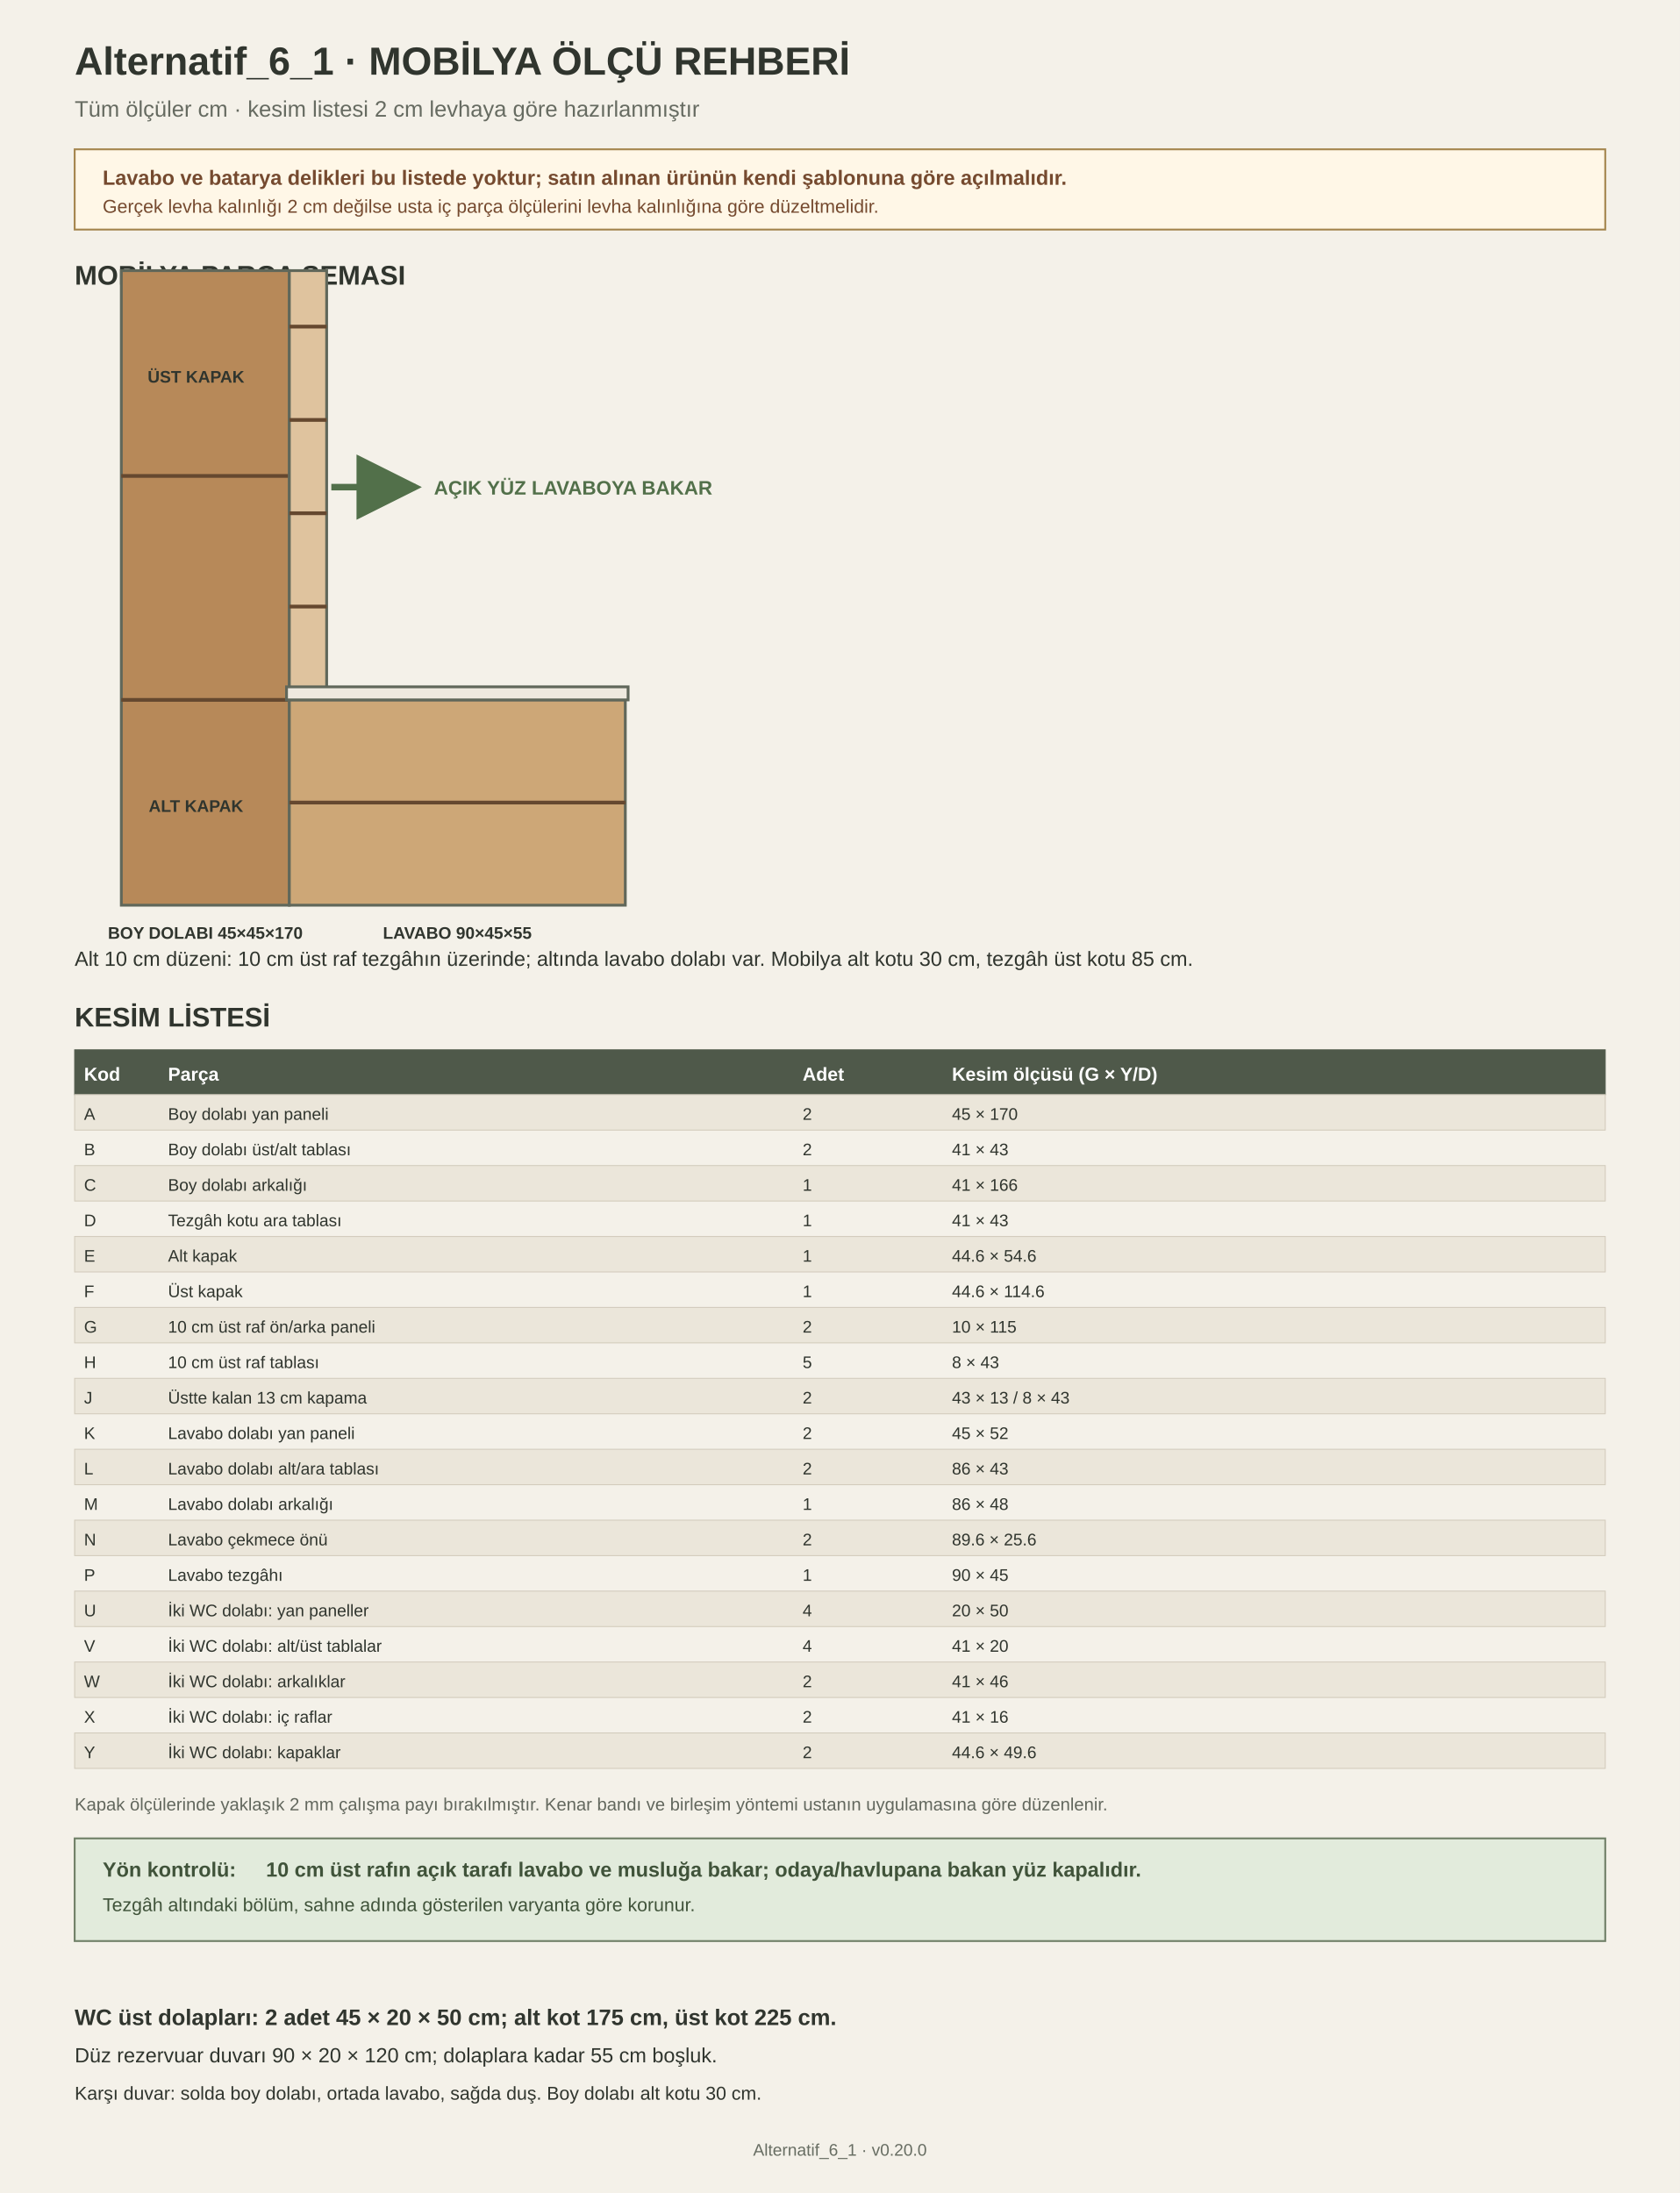
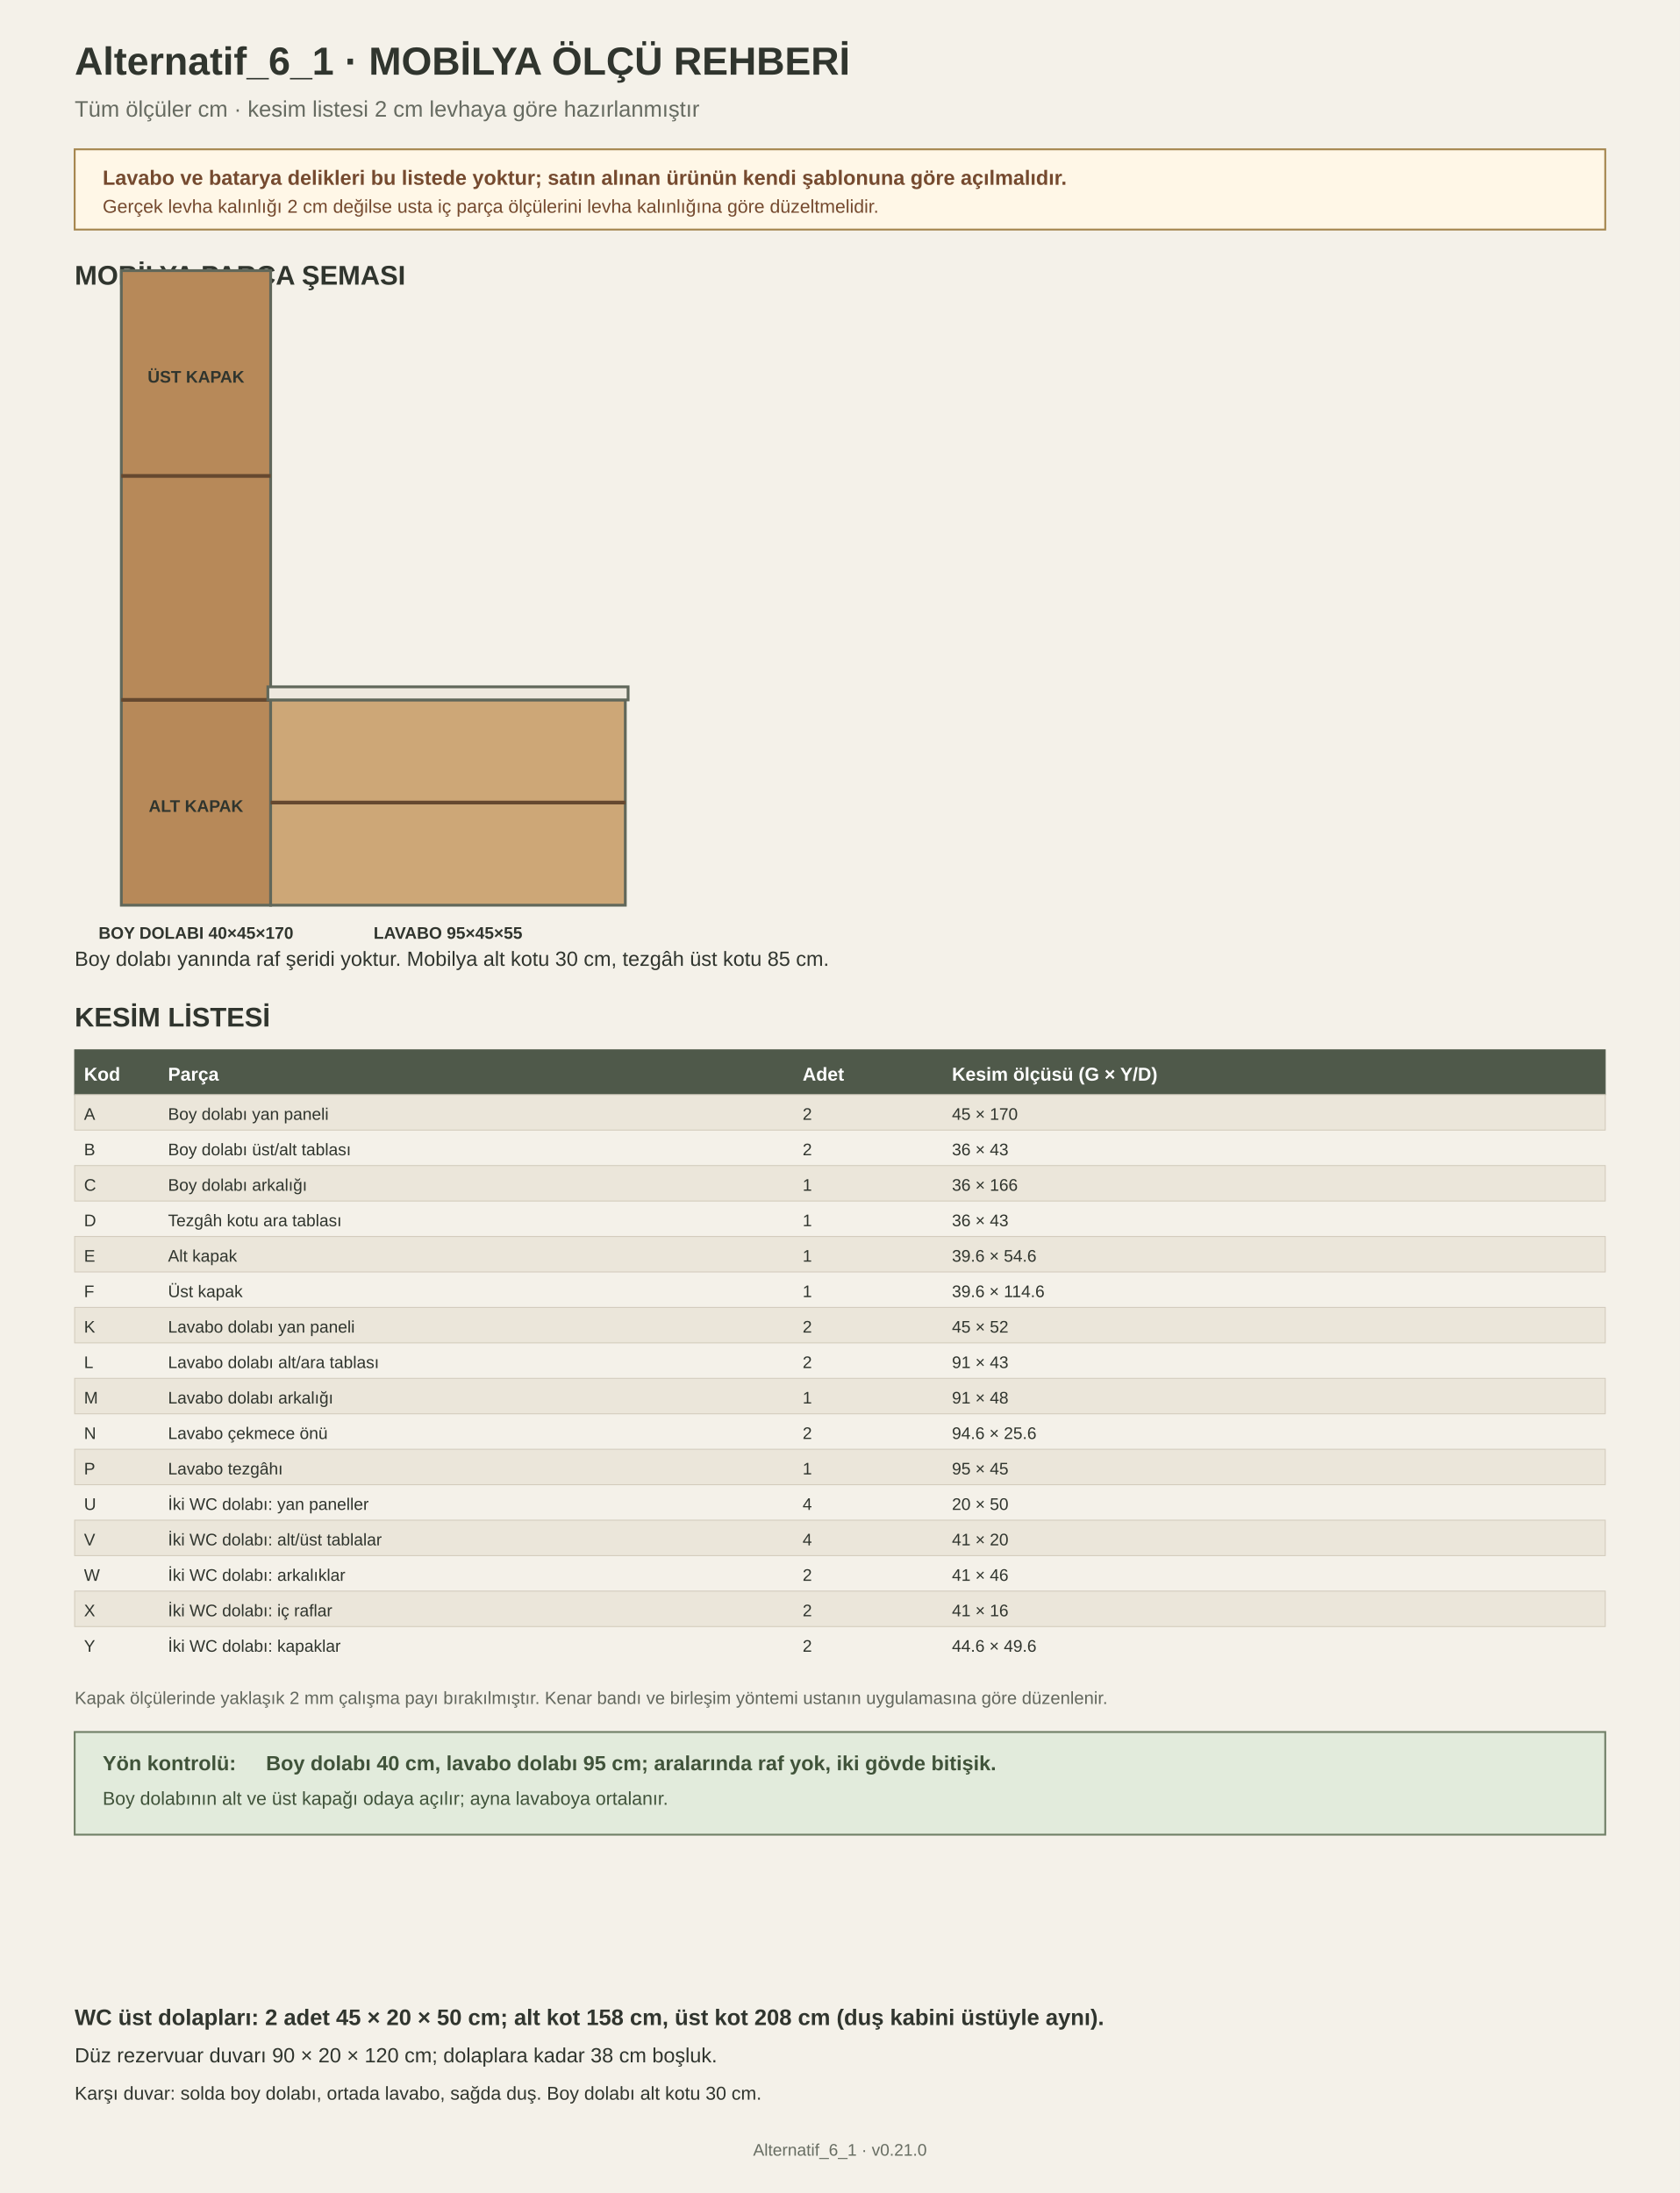
<svg xmlns="http://www.w3.org/2000/svg" width="1800" height="2350" viewBox="0 0 1800 2350">
  <defs>
    <marker id="green-arrow" markerWidth="10" markerHeight="10" refX="9" refY="5" orient="auto">
      <path d="M0 0L10 5L0 10Z" fill="#52704a" />
    </marker>
  </defs>
  <rect width="1800" height="2350" fill="#f4f1e9" />
  <text x="80" y="80" font-family="Arial,sans-serif" font-size="42" font-weight="700" text-anchor="start" fill="#30352e">Alternatif_6_1 · MOBİLYA ÖLÇÜ REHBERİ</text>
  <text x="80" y="125" font-family="Arial,sans-serif" font-size="24" font-weight="400" text-anchor="start" fill="#666b61">Tüm ölçüler cm · kesim listesi 2 cm levhaya göre hazırlanmıştır</text>
  <rect x="80" y="160" width="1640" height="86" fill="#fff7e7" stroke="#a4854d" stroke-width="2" />
  <text x="110" y="198" font-family="Arial,sans-serif" font-size="22" font-weight="700" text-anchor="start" fill="#754a2f">Lavabo ve batarya delikleri bu listede yoktur; satın alınan ürünün kendi şablonuna göre açılmalıdır.</text>
  <text x="110" y="228" font-family="Arial,sans-serif" font-size="20" font-weight="400" text-anchor="start" fill="#754a2f">Gerçek levha kalınlığı 2 cm değilse usta iç parça ölçülerini levha kalınlığına göre düzeltmelidir.</text>
  <text x="80" y="305" font-family="Arial,sans-serif" font-size="29" font-weight="700" text-anchor="start" fill="#30352e">MOBİLYA PARÇA ŞEMASI</text>
-   <rect x="130" y="290.0" width="180.0" height="680.0" fill="#b78959" stroke="#60675a" stroke-width="3" />
-   <line x1="130" y1="510.0" x2="310.0" y2="510.0" stroke="#65482f" stroke-width="4" />
-   <line x1="130" y1="750.0" x2="310.0" y2="750.0" stroke="#65482f" stroke-width="4" />
+   <rect x="130" y="290.0" width="160.0" height="680.0" fill="#b78959" stroke="#60675a" stroke-width="3" />
+   <line x1="130" y1="510.0" x2="290.0" y2="510.0" stroke="#65482f" stroke-width="4" />
+   <line x1="130" y1="750.0" x2="290.0" y2="750.0" stroke="#65482f" stroke-width="4" />
  <text x="210" y="410.0" font-family="Arial,sans-serif" font-size="18" font-weight="700" text-anchor="middle" fill="#30352e">ÜST KAPAK</text>
  <text x="210" y="870.0" font-family="Arial,sans-serif" font-size="18" font-weight="700" text-anchor="middle" fill="#30352e">ALT KAPAK</text>
-   <rect x="310.0" y="290.0" width="40.0" height="460.0" fill="#dfc39e" stroke="#60675a" stroke-width="3" />
-   <line x1="310.0" y1="650.0" x2="350.0" y2="650.0" stroke="#65482f" stroke-width="4" />
-   <line x1="310.0" y1="550.0" x2="350.0" y2="550.0" stroke="#65482f" stroke-width="4" />
-   <line x1="310.0" y1="450.0" x2="350.0" y2="450.0" stroke="#65482f" stroke-width="4" />
-   <line x1="310.0" y1="350.0" x2="350.0" y2="350.0" stroke="#65482f" stroke-width="4" />
-   <line x1="355.0" y1="522.0" x2="445.0" y2="522.0" stroke="#52704a" stroke-width="7" marker-end="url(#green-arrow)" />
-   <text x="465.0" y="530.0" font-family="Arial,sans-serif" font-size="21" font-weight="700" text-anchor="start" fill="#52704a">AÇIK YÜZ LAVABOYA BAKAR</text>
-   <rect x="310.0" y="750.0" width="360.0" height="220.0" fill="#cda777" stroke="#60675a" stroke-width="3" />
-   <line x1="310.0" y1="860.0" x2="670.0" y2="860.0" stroke="#65482f" stroke-width="4" />
-   <rect x="307.0" y="736.0" width="366.0" height="14" fill="#eee9df" stroke="#60675a" stroke-width="3" />
-   <text x="490.0" y="1006" font-family="Arial,sans-serif" font-size="18" font-weight="700" text-anchor="middle" fill="#30352e">LAVABO 90×45×55</text>
-   <text x="220.0" y="1006" font-family="Arial,sans-serif" font-size="18" font-weight="700" text-anchor="middle" fill="#30352e">BOY DOLABI 45×45×170</text>
-   <text x="80" y="1035" font-family="Arial,sans-serif" font-size="22" font-weight="400" text-anchor="start" fill="#30352e">Alt 10 cm düzeni: 10 cm üst raf tezgâhın üzerinde; altında lavabo dolabı var. Mobilya alt kotu 30 cm, tezgâh üst kotu 85 cm.</text>
+   <rect x="290.0" y="750.0" width="380.0" height="220.0" fill="#cda777" stroke="#60675a" stroke-width="3" />
+   <line x1="290.0" y1="860.0" x2="670.0" y2="860.0" stroke="#65482f" stroke-width="4" />
+   <rect x="287.0" y="736.0" width="386.0" height="14" fill="#eee9df" stroke="#60675a" stroke-width="3" />
+   <text x="480.0" y="1006" font-family="Arial,sans-serif" font-size="18" font-weight="700" text-anchor="middle" fill="#30352e">LAVABO 95×45×55</text>
+   <text x="210.0" y="1006" font-family="Arial,sans-serif" font-size="18" font-weight="700" text-anchor="middle" fill="#30352e">BOY DOLABI 40×45×170</text>
+   <text x="80" y="1035" font-family="Arial,sans-serif" font-size="22" font-weight="400" text-anchor="start" fill="#30352e">Boy dolabı yanında raf şeridi yoktur. Mobilya alt kotu 30 cm, tezgâh üst kotu 85 cm.</text>
  <text x="80" y="1100" font-family="Arial,sans-serif" font-size="29" font-weight="700" text-anchor="start" fill="#30352e">KESİM LİSTESİ</text>
  <rect x="80" y="1125" width="1640" height="48" fill="#4f594a" stroke="#4f594a" stroke-width="1" />
  <text x="90" y="1158" font-family="Arial,sans-serif" font-size="20" font-weight="700" text-anchor="start" fill="#fff">Kod</text>
  <text x="180" y="1158" font-family="Arial,sans-serif" font-size="20" font-weight="700" text-anchor="start" fill="#fff">Parça</text>
  <text x="860" y="1158" font-family="Arial,sans-serif" font-size="20" font-weight="700" text-anchor="start" fill="#fff">Adet</text>
  <text x="1020" y="1158" font-family="Arial,sans-serif" font-size="20" font-weight="700" text-anchor="start" fill="#fff">Kesim ölçüsü (G × Y/D)</text>
  <rect x="80" y="1173" width="1640" height="38" fill="#ebe6da" stroke="#d2cbbc" stroke-width="1" />
  <text x="90" y="1200" font-family="Arial,sans-serif" font-size="18" font-weight="400" text-anchor="start" fill="#30352e">A</text>
  <text x="180" y="1200" font-family="Arial,sans-serif" font-size="18" font-weight="400" text-anchor="start" fill="#30352e">Boy dolabı yan paneli</text>
  <text x="860" y="1200" font-family="Arial,sans-serif" font-size="18" font-weight="400" text-anchor="start" fill="#30352e">2</text>
  <text x="1020" y="1200" font-family="Arial,sans-serif" font-size="18" font-weight="400" text-anchor="start" fill="#30352e">45 × 170</text>
  <text x="90" y="1238" font-family="Arial,sans-serif" font-size="18" font-weight="400" text-anchor="start" fill="#30352e">B</text>
  <text x="180" y="1238" font-family="Arial,sans-serif" font-size="18" font-weight="400" text-anchor="start" fill="#30352e">Boy dolabı üst/alt tablası</text>
  <text x="860" y="1238" font-family="Arial,sans-serif" font-size="18" font-weight="400" text-anchor="start" fill="#30352e">2</text>
-   <text x="1020" y="1238" font-family="Arial,sans-serif" font-size="18" font-weight="400" text-anchor="start" fill="#30352e">41 × 43</text>
+   <text x="1020" y="1238" font-family="Arial,sans-serif" font-size="18" font-weight="400" text-anchor="start" fill="#30352e">36 × 43</text>
  <rect x="80" y="1249" width="1640" height="38" fill="#ebe6da" stroke="#d2cbbc" stroke-width="1" />
  <text x="90" y="1276" font-family="Arial,sans-serif" font-size="18" font-weight="400" text-anchor="start" fill="#30352e">C</text>
  <text x="180" y="1276" font-family="Arial,sans-serif" font-size="18" font-weight="400" text-anchor="start" fill="#30352e">Boy dolabı arkalığı</text>
  <text x="860" y="1276" font-family="Arial,sans-serif" font-size="18" font-weight="400" text-anchor="start" fill="#30352e">1</text>
-   <text x="1020" y="1276" font-family="Arial,sans-serif" font-size="18" font-weight="400" text-anchor="start" fill="#30352e">41 × 166</text>
+   <text x="1020" y="1276" font-family="Arial,sans-serif" font-size="18" font-weight="400" text-anchor="start" fill="#30352e">36 × 166</text>
  <text x="90" y="1314" font-family="Arial,sans-serif" font-size="18" font-weight="400" text-anchor="start" fill="#30352e">D</text>
  <text x="180" y="1314" font-family="Arial,sans-serif" font-size="18" font-weight="400" text-anchor="start" fill="#30352e">Tezgâh kotu ara tablası</text>
  <text x="860" y="1314" font-family="Arial,sans-serif" font-size="18" font-weight="400" text-anchor="start" fill="#30352e">1</text>
-   <text x="1020" y="1314" font-family="Arial,sans-serif" font-size="18" font-weight="400" text-anchor="start" fill="#30352e">41 × 43</text>
+   <text x="1020" y="1314" font-family="Arial,sans-serif" font-size="18" font-weight="400" text-anchor="start" fill="#30352e">36 × 43</text>
  <rect x="80" y="1325" width="1640" height="38" fill="#ebe6da" stroke="#d2cbbc" stroke-width="1" />
  <text x="90" y="1352" font-family="Arial,sans-serif" font-size="18" font-weight="400" text-anchor="start" fill="#30352e">E</text>
  <text x="180" y="1352" font-family="Arial,sans-serif" font-size="18" font-weight="400" text-anchor="start" fill="#30352e">Alt kapak</text>
  <text x="860" y="1352" font-family="Arial,sans-serif" font-size="18" font-weight="400" text-anchor="start" fill="#30352e">1</text>
-   <text x="1020" y="1352" font-family="Arial,sans-serif" font-size="18" font-weight="400" text-anchor="start" fill="#30352e">44.6 × 54.6</text>
+   <text x="1020" y="1352" font-family="Arial,sans-serif" font-size="18" font-weight="400" text-anchor="start" fill="#30352e">39.6 × 54.6</text>
  <text x="90" y="1390" font-family="Arial,sans-serif" font-size="18" font-weight="400" text-anchor="start" fill="#30352e">F</text>
  <text x="180" y="1390" font-family="Arial,sans-serif" font-size="18" font-weight="400" text-anchor="start" fill="#30352e">Üst kapak</text>
  <text x="860" y="1390" font-family="Arial,sans-serif" font-size="18" font-weight="400" text-anchor="start" fill="#30352e">1</text>
-   <text x="1020" y="1390" font-family="Arial,sans-serif" font-size="18" font-weight="400" text-anchor="start" fill="#30352e">44.6 × 114.6</text>
+   <text x="1020" y="1390" font-family="Arial,sans-serif" font-size="18" font-weight="400" text-anchor="start" fill="#30352e">39.6 × 114.6</text>
  <rect x="80" y="1401" width="1640" height="38" fill="#ebe6da" stroke="#d2cbbc" stroke-width="1" />
-   <text x="90" y="1428" font-family="Arial,sans-serif" font-size="18" font-weight="400" text-anchor="start" fill="#30352e">G</text>
-   <text x="180" y="1428" font-family="Arial,sans-serif" font-size="18" font-weight="400" text-anchor="start" fill="#30352e">10 cm üst raf ön/arka paneli</text>
+   <text x="90" y="1428" font-family="Arial,sans-serif" font-size="18" font-weight="400" text-anchor="start" fill="#30352e">K</text>
+   <text x="180" y="1428" font-family="Arial,sans-serif" font-size="18" font-weight="400" text-anchor="start" fill="#30352e">Lavabo dolabı yan paneli</text>
  <text x="860" y="1428" font-family="Arial,sans-serif" font-size="18" font-weight="400" text-anchor="start" fill="#30352e">2</text>
-   <text x="1020" y="1428" font-family="Arial,sans-serif" font-size="18" font-weight="400" text-anchor="start" fill="#30352e">10 × 115</text>
-   <text x="90" y="1466" font-family="Arial,sans-serif" font-size="18" font-weight="400" text-anchor="start" fill="#30352e">H</text>
-   <text x="180" y="1466" font-family="Arial,sans-serif" font-size="18" font-weight="400" text-anchor="start" fill="#30352e">10 cm üst raf tablası</text>
-   <text x="860" y="1466" font-family="Arial,sans-serif" font-size="18" font-weight="400" text-anchor="start" fill="#30352e">5</text>
-   <text x="1020" y="1466" font-family="Arial,sans-serif" font-size="18" font-weight="400" text-anchor="start" fill="#30352e">8 × 43</text>
+   <text x="1020" y="1428" font-family="Arial,sans-serif" font-size="18" font-weight="400" text-anchor="start" fill="#30352e">45 × 52</text>
+   <text x="90" y="1466" font-family="Arial,sans-serif" font-size="18" font-weight="400" text-anchor="start" fill="#30352e">L</text>
+   <text x="180" y="1466" font-family="Arial,sans-serif" font-size="18" font-weight="400" text-anchor="start" fill="#30352e">Lavabo dolabı alt/ara tablası</text>
+   <text x="860" y="1466" font-family="Arial,sans-serif" font-size="18" font-weight="400" text-anchor="start" fill="#30352e">2</text>
+   <text x="1020" y="1466" font-family="Arial,sans-serif" font-size="18" font-weight="400" text-anchor="start" fill="#30352e">91 × 43</text>
  <rect x="80" y="1477" width="1640" height="38" fill="#ebe6da" stroke="#d2cbbc" stroke-width="1" />
-   <text x="90" y="1504" font-family="Arial,sans-serif" font-size="18" font-weight="400" text-anchor="start" fill="#30352e">J</text>
-   <text x="180" y="1504" font-family="Arial,sans-serif" font-size="18" font-weight="400" text-anchor="start" fill="#30352e">Üstte kalan 13 cm kapama</text>
-   <text x="860" y="1504" font-family="Arial,sans-serif" font-size="18" font-weight="400" text-anchor="start" fill="#30352e">2</text>
-   <text x="1020" y="1504" font-family="Arial,sans-serif" font-size="18" font-weight="400" text-anchor="start" fill="#30352e">43 × 13 / 8 × 43</text>
-   <text x="90" y="1542" font-family="Arial,sans-serif" font-size="18" font-weight="400" text-anchor="start" fill="#30352e">K</text>
-   <text x="180" y="1542" font-family="Arial,sans-serif" font-size="18" font-weight="400" text-anchor="start" fill="#30352e">Lavabo dolabı yan paneli</text>
+   <text x="90" y="1504" font-family="Arial,sans-serif" font-size="18" font-weight="400" text-anchor="start" fill="#30352e">M</text>
+   <text x="180" y="1504" font-family="Arial,sans-serif" font-size="18" font-weight="400" text-anchor="start" fill="#30352e">Lavabo dolabı arkalığı</text>
+   <text x="860" y="1504" font-family="Arial,sans-serif" font-size="18" font-weight="400" text-anchor="start" fill="#30352e">1</text>
+   <text x="1020" y="1504" font-family="Arial,sans-serif" font-size="18" font-weight="400" text-anchor="start" fill="#30352e">91 × 48</text>
+   <text x="90" y="1542" font-family="Arial,sans-serif" font-size="18" font-weight="400" text-anchor="start" fill="#30352e">N</text>
+   <text x="180" y="1542" font-family="Arial,sans-serif" font-size="18" font-weight="400" text-anchor="start" fill="#30352e">Lavabo çekmece önü</text>
  <text x="860" y="1542" font-family="Arial,sans-serif" font-size="18" font-weight="400" text-anchor="start" fill="#30352e">2</text>
-   <text x="1020" y="1542" font-family="Arial,sans-serif" font-size="18" font-weight="400" text-anchor="start" fill="#30352e">45 × 52</text>
+   <text x="1020" y="1542" font-family="Arial,sans-serif" font-size="18" font-weight="400" text-anchor="start" fill="#30352e">94.6 × 25.6</text>
  <rect x="80" y="1553" width="1640" height="38" fill="#ebe6da" stroke="#d2cbbc" stroke-width="1" />
-   <text x="90" y="1580" font-family="Arial,sans-serif" font-size="18" font-weight="400" text-anchor="start" fill="#30352e">L</text>
-   <text x="180" y="1580" font-family="Arial,sans-serif" font-size="18" font-weight="400" text-anchor="start" fill="#30352e">Lavabo dolabı alt/ara tablası</text>
-   <text x="860" y="1580" font-family="Arial,sans-serif" font-size="18" font-weight="400" text-anchor="start" fill="#30352e">2</text>
-   <text x="1020" y="1580" font-family="Arial,sans-serif" font-size="18" font-weight="400" text-anchor="start" fill="#30352e">86 × 43</text>
-   <text x="90" y="1618" font-family="Arial,sans-serif" font-size="18" font-weight="400" text-anchor="start" fill="#30352e">M</text>
-   <text x="180" y="1618" font-family="Arial,sans-serif" font-size="18" font-weight="400" text-anchor="start" fill="#30352e">Lavabo dolabı arkalığı</text>
-   <text x="860" y="1618" font-family="Arial,sans-serif" font-size="18" font-weight="400" text-anchor="start" fill="#30352e">1</text>
-   <text x="1020" y="1618" font-family="Arial,sans-serif" font-size="18" font-weight="400" text-anchor="start" fill="#30352e">86 × 48</text>
+   <text x="90" y="1580" font-family="Arial,sans-serif" font-size="18" font-weight="400" text-anchor="start" fill="#30352e">P</text>
+   <text x="180" y="1580" font-family="Arial,sans-serif" font-size="18" font-weight="400" text-anchor="start" fill="#30352e">Lavabo tezgâhı</text>
+   <text x="860" y="1580" font-family="Arial,sans-serif" font-size="18" font-weight="400" text-anchor="start" fill="#30352e">1</text>
+   <text x="1020" y="1580" font-family="Arial,sans-serif" font-size="18" font-weight="400" text-anchor="start" fill="#30352e">95 × 45</text>
+   <text x="90" y="1618" font-family="Arial,sans-serif" font-size="18" font-weight="400" text-anchor="start" fill="#30352e">U</text>
+   <text x="180" y="1618" font-family="Arial,sans-serif" font-size="18" font-weight="400" text-anchor="start" fill="#30352e">İki WC dolabı: yan paneller</text>
+   <text x="860" y="1618" font-family="Arial,sans-serif" font-size="18" font-weight="400" text-anchor="start" fill="#30352e">4</text>
+   <text x="1020" y="1618" font-family="Arial,sans-serif" font-size="18" font-weight="400" text-anchor="start" fill="#30352e">20 × 50</text>
  <rect x="80" y="1629" width="1640" height="38" fill="#ebe6da" stroke="#d2cbbc" stroke-width="1" />
-   <text x="90" y="1656" font-family="Arial,sans-serif" font-size="18" font-weight="400" text-anchor="start" fill="#30352e">N</text>
-   <text x="180" y="1656" font-family="Arial,sans-serif" font-size="18" font-weight="400" text-anchor="start" fill="#30352e">Lavabo çekmece önü</text>
-   <text x="860" y="1656" font-family="Arial,sans-serif" font-size="18" font-weight="400" text-anchor="start" fill="#30352e">2</text>
-   <text x="1020" y="1656" font-family="Arial,sans-serif" font-size="18" font-weight="400" text-anchor="start" fill="#30352e">89.6 × 25.6</text>
-   <text x="90" y="1694" font-family="Arial,sans-serif" font-size="18" font-weight="400" text-anchor="start" fill="#30352e">P</text>
-   <text x="180" y="1694" font-family="Arial,sans-serif" font-size="18" font-weight="400" text-anchor="start" fill="#30352e">Lavabo tezgâhı</text>
-   <text x="860" y="1694" font-family="Arial,sans-serif" font-size="18" font-weight="400" text-anchor="start" fill="#30352e">1</text>
-   <text x="1020" y="1694" font-family="Arial,sans-serif" font-size="18" font-weight="400" text-anchor="start" fill="#30352e">90 × 45</text>
+   <text x="90" y="1656" font-family="Arial,sans-serif" font-size="18" font-weight="400" text-anchor="start" fill="#30352e">V</text>
+   <text x="180" y="1656" font-family="Arial,sans-serif" font-size="18" font-weight="400" text-anchor="start" fill="#30352e">İki WC dolabı: alt/üst tablalar</text>
+   <text x="860" y="1656" font-family="Arial,sans-serif" font-size="18" font-weight="400" text-anchor="start" fill="#30352e">4</text>
+   <text x="1020" y="1656" font-family="Arial,sans-serif" font-size="18" font-weight="400" text-anchor="start" fill="#30352e">41 × 20</text>
+   <text x="90" y="1694" font-family="Arial,sans-serif" font-size="18" font-weight="400" text-anchor="start" fill="#30352e">W</text>
+   <text x="180" y="1694" font-family="Arial,sans-serif" font-size="18" font-weight="400" text-anchor="start" fill="#30352e">İki WC dolabı: arkalıklar</text>
+   <text x="860" y="1694" font-family="Arial,sans-serif" font-size="18" font-weight="400" text-anchor="start" fill="#30352e">2</text>
+   <text x="1020" y="1694" font-family="Arial,sans-serif" font-size="18" font-weight="400" text-anchor="start" fill="#30352e">41 × 46</text>
  <rect x="80" y="1705" width="1640" height="38" fill="#ebe6da" stroke="#d2cbbc" stroke-width="1" />
-   <text x="90" y="1732" font-family="Arial,sans-serif" font-size="18" font-weight="400" text-anchor="start" fill="#30352e">U</text>
-   <text x="180" y="1732" font-family="Arial,sans-serif" font-size="18" font-weight="400" text-anchor="start" fill="#30352e">İki WC dolabı: yan paneller</text>
-   <text x="860" y="1732" font-family="Arial,sans-serif" font-size="18" font-weight="400" text-anchor="start" fill="#30352e">4</text>
-   <text x="1020" y="1732" font-family="Arial,sans-serif" font-size="18" font-weight="400" text-anchor="start" fill="#30352e">20 × 50</text>
-   <text x="90" y="1770" font-family="Arial,sans-serif" font-size="18" font-weight="400" text-anchor="start" fill="#30352e">V</text>
-   <text x="180" y="1770" font-family="Arial,sans-serif" font-size="18" font-weight="400" text-anchor="start" fill="#30352e">İki WC dolabı: alt/üst tablalar</text>
-   <text x="860" y="1770" font-family="Arial,sans-serif" font-size="18" font-weight="400" text-anchor="start" fill="#30352e">4</text>
-   <text x="1020" y="1770" font-family="Arial,sans-serif" font-size="18" font-weight="400" text-anchor="start" fill="#30352e">41 × 20</text>
-   <rect x="80" y="1781" width="1640" height="38" fill="#ebe6da" stroke="#d2cbbc" stroke-width="1" />
-   <text x="90" y="1808" font-family="Arial,sans-serif" font-size="18" font-weight="400" text-anchor="start" fill="#30352e">W</text>
-   <text x="180" y="1808" font-family="Arial,sans-serif" font-size="18" font-weight="400" text-anchor="start" fill="#30352e">İki WC dolabı: arkalıklar</text>
-   <text x="860" y="1808" font-family="Arial,sans-serif" font-size="18" font-weight="400" text-anchor="start" fill="#30352e">2</text>
-   <text x="1020" y="1808" font-family="Arial,sans-serif" font-size="18" font-weight="400" text-anchor="start" fill="#30352e">41 × 46</text>
-   <text x="90" y="1846" font-family="Arial,sans-serif" font-size="18" font-weight="400" text-anchor="start" fill="#30352e">X</text>
-   <text x="180" y="1846" font-family="Arial,sans-serif" font-size="18" font-weight="400" text-anchor="start" fill="#30352e">İki WC dolabı: iç raflar</text>
-   <text x="860" y="1846" font-family="Arial,sans-serif" font-size="18" font-weight="400" text-anchor="start" fill="#30352e">2</text>
-   <text x="1020" y="1846" font-family="Arial,sans-serif" font-size="18" font-weight="400" text-anchor="start" fill="#30352e">41 × 16</text>
-   <rect x="80" y="1857" width="1640" height="38" fill="#ebe6da" stroke="#d2cbbc" stroke-width="1" />
-   <text x="90" y="1884" font-family="Arial,sans-serif" font-size="18" font-weight="400" text-anchor="start" fill="#30352e">Y</text>
-   <text x="180" y="1884" font-family="Arial,sans-serif" font-size="18" font-weight="400" text-anchor="start" fill="#30352e">İki WC dolabı: kapaklar</text>
-   <text x="860" y="1884" font-family="Arial,sans-serif" font-size="18" font-weight="400" text-anchor="start" fill="#30352e">2</text>
-   <text x="1020" y="1884" font-family="Arial,sans-serif" font-size="18" font-weight="400" text-anchor="start" fill="#30352e">44.6 × 49.6</text>
-   <text x="80" y="1940" font-family="Arial,sans-serif" font-size="19" font-weight="400" text-anchor="start" fill="#62675d">Kapak ölçülerinde yaklaşık 2 mm çalışma payı bırakılmıştır. Kenar bandı ve birleşim yöntemi ustanın uygulamasına göre düzenlenir.</text>
-   <rect x="80" y="1970" width="1640" height="110" fill="#e2ebdc" stroke="#708067" stroke-width="2" />
-   <text x="110" y="2011" font-family="Arial,sans-serif" font-size="22" font-weight="700" text-anchor="start" fill="#40533a">Yön kontrolü:</text>
-   <text x="285" y="2011" font-family="Arial,sans-serif" font-size="22" font-weight="700" text-anchor="start" fill="#40533a">10 cm üst rafın açık tarafı lavabo ve musluğa bakar; odaya/havlupana bakan yüz kapalıdır.</text>
-   <text x="110" y="2048" font-family="Arial,sans-serif" font-size="20" font-weight="400" text-anchor="start" fill="#40533a">Tezgâh altındaki bölüm, sahne adında gösterilen varyanta göre korunur.</text>
-   <text x="80" y="2170" font-family="Arial,sans-serif" font-size="24" font-weight="700" text-anchor="start" fill="#30352e">WC üst dolapları: 2 adet 45 × 20 × 50 cm; alt kot 175 cm, üst kot 225 cm.</text>
-   <text x="80" y="2210" font-family="Arial,sans-serif" font-size="22" font-weight="400" text-anchor="start" fill="#30352e">Düz rezervuar duvarı 90 × 20 × 120 cm; dolaplara kadar 55 cm boşluk.</text>
+   <text x="90" y="1732" font-family="Arial,sans-serif" font-size="18" font-weight="400" text-anchor="start" fill="#30352e">X</text>
+   <text x="180" y="1732" font-family="Arial,sans-serif" font-size="18" font-weight="400" text-anchor="start" fill="#30352e">İki WC dolabı: iç raflar</text>
+   <text x="860" y="1732" font-family="Arial,sans-serif" font-size="18" font-weight="400" text-anchor="start" fill="#30352e">2</text>
+   <text x="1020" y="1732" font-family="Arial,sans-serif" font-size="18" font-weight="400" text-anchor="start" fill="#30352e">41 × 16</text>
+   <text x="90" y="1770" font-family="Arial,sans-serif" font-size="18" font-weight="400" text-anchor="start" fill="#30352e">Y</text>
+   <text x="180" y="1770" font-family="Arial,sans-serif" font-size="18" font-weight="400" text-anchor="start" fill="#30352e">İki WC dolabı: kapaklar</text>
+   <text x="860" y="1770" font-family="Arial,sans-serif" font-size="18" font-weight="400" text-anchor="start" fill="#30352e">2</text>
+   <text x="1020" y="1770" font-family="Arial,sans-serif" font-size="18" font-weight="400" text-anchor="start" fill="#30352e">44.6 × 49.6</text>
+   <text x="80" y="1826" font-family="Arial,sans-serif" font-size="19" font-weight="400" text-anchor="start" fill="#62675d">Kapak ölçülerinde yaklaşık 2 mm çalışma payı bırakılmıştır. Kenar bandı ve birleşim yöntemi ustanın uygulamasına göre düzenlenir.</text>
+   <rect x="80" y="1856" width="1640" height="110" fill="#e2ebdc" stroke="#708067" stroke-width="2" />
+   <text x="110" y="1897" font-family="Arial,sans-serif" font-size="22" font-weight="700" text-anchor="start" fill="#40533a">Yön kontrolü:</text>
+   <text x="285" y="1897" font-family="Arial,sans-serif" font-size="22" font-weight="700" text-anchor="start" fill="#40533a">Boy dolabı 40 cm, lavabo dolabı 95 cm; aralarında raf yok, iki gövde bitişik.</text>
+   <text x="110" y="1934" font-family="Arial,sans-serif" font-size="20" font-weight="400" text-anchor="start" fill="#40533a">Boy dolabının alt ve üst kapağı odaya açılır; ayna lavaboya ortalanır.</text>
+   <text x="80" y="2170" font-family="Arial,sans-serif" font-size="24" font-weight="700" text-anchor="start" fill="#30352e">WC üst dolapları: 2 adet 45 × 20 × 50 cm; alt kot 158 cm, üst kot 208 cm (duş kabini üstüyle aynı).</text>
+   <text x="80" y="2210" font-family="Arial,sans-serif" font-size="22" font-weight="400" text-anchor="start" fill="#30352e">Düz rezervuar duvarı 90 × 20 × 120 cm; dolaplara kadar 38 cm boşluk.</text>
  <text x="80" y="2250" font-family="Arial,sans-serif" font-size="20" font-weight="400" text-anchor="start" fill="#30352e">Karşı duvar: solda boy dolabı, ortada lavabo, sağda duş. Boy dolabı alt kotu 30 cm.</text>
-   <text x="900" y="2310" font-family="Arial,sans-serif" font-size="18" font-weight="400" text-anchor="middle" fill="#676d62">Alternatif_6_1 · v0.20.0</text>
+   <text x="900" y="2310" font-family="Arial,sans-serif" font-size="18" font-weight="400" text-anchor="middle" fill="#676d62">Alternatif_6_1 · v0.21.0</text>
</svg>
